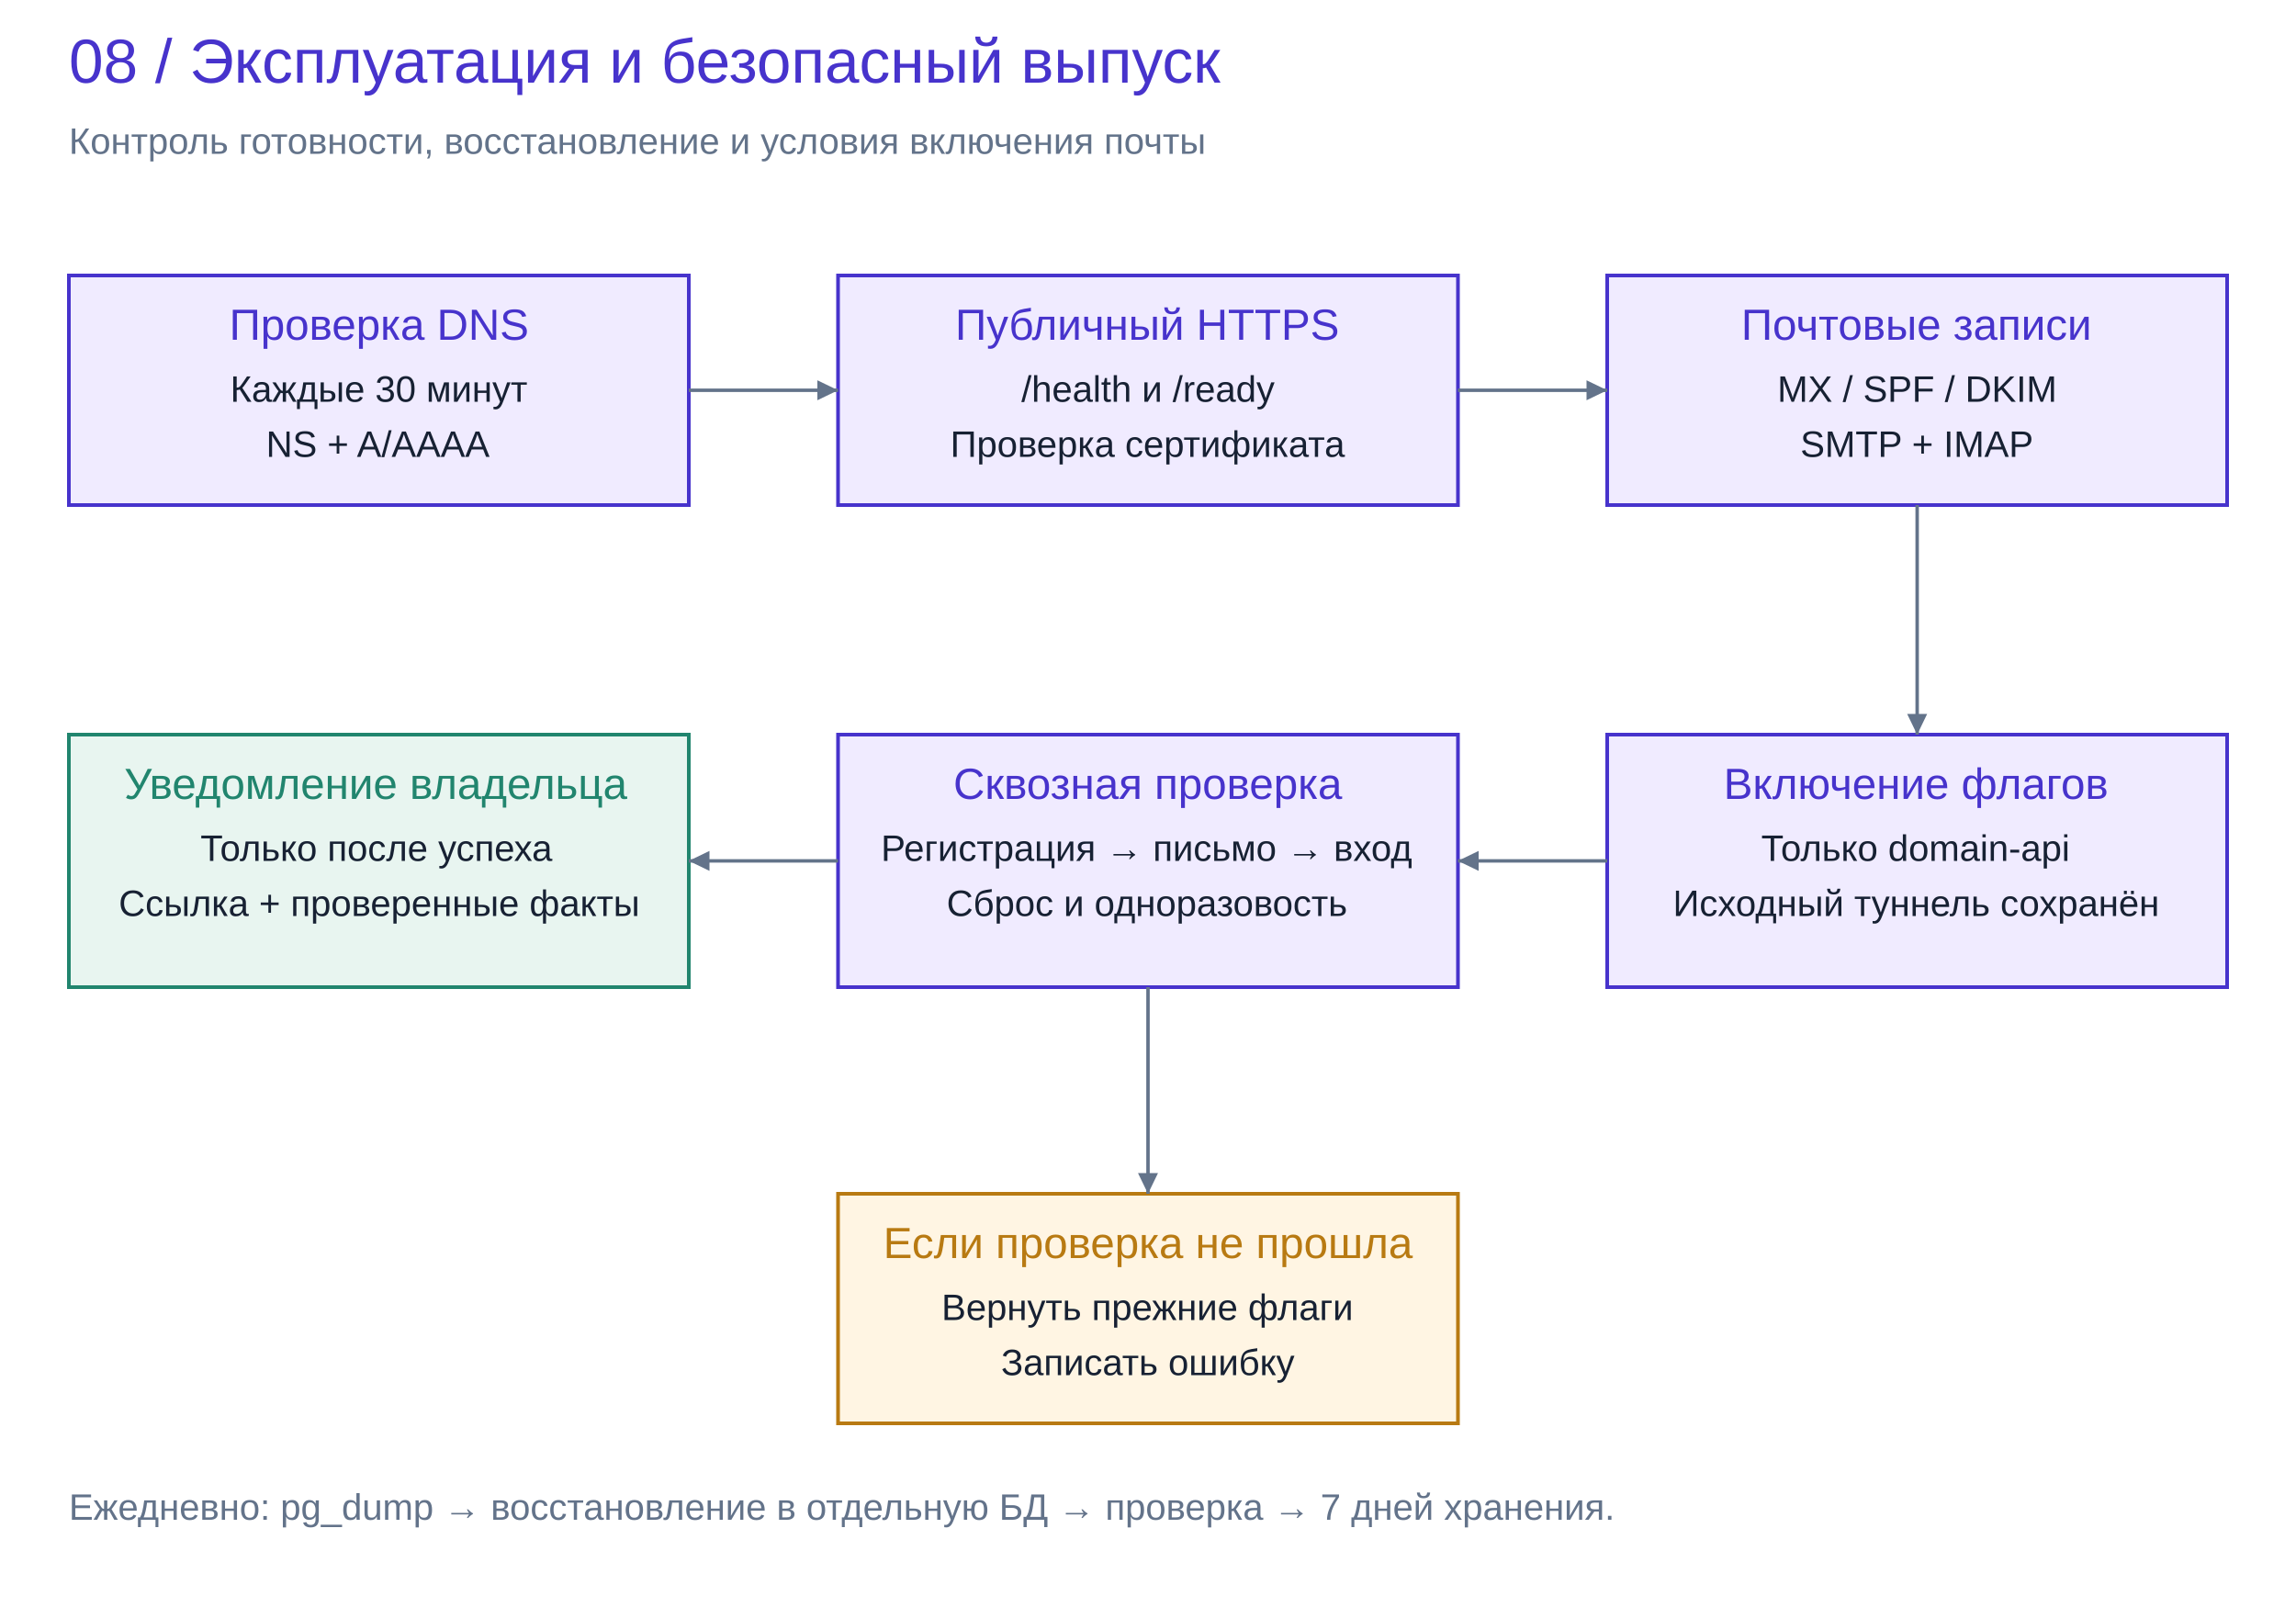
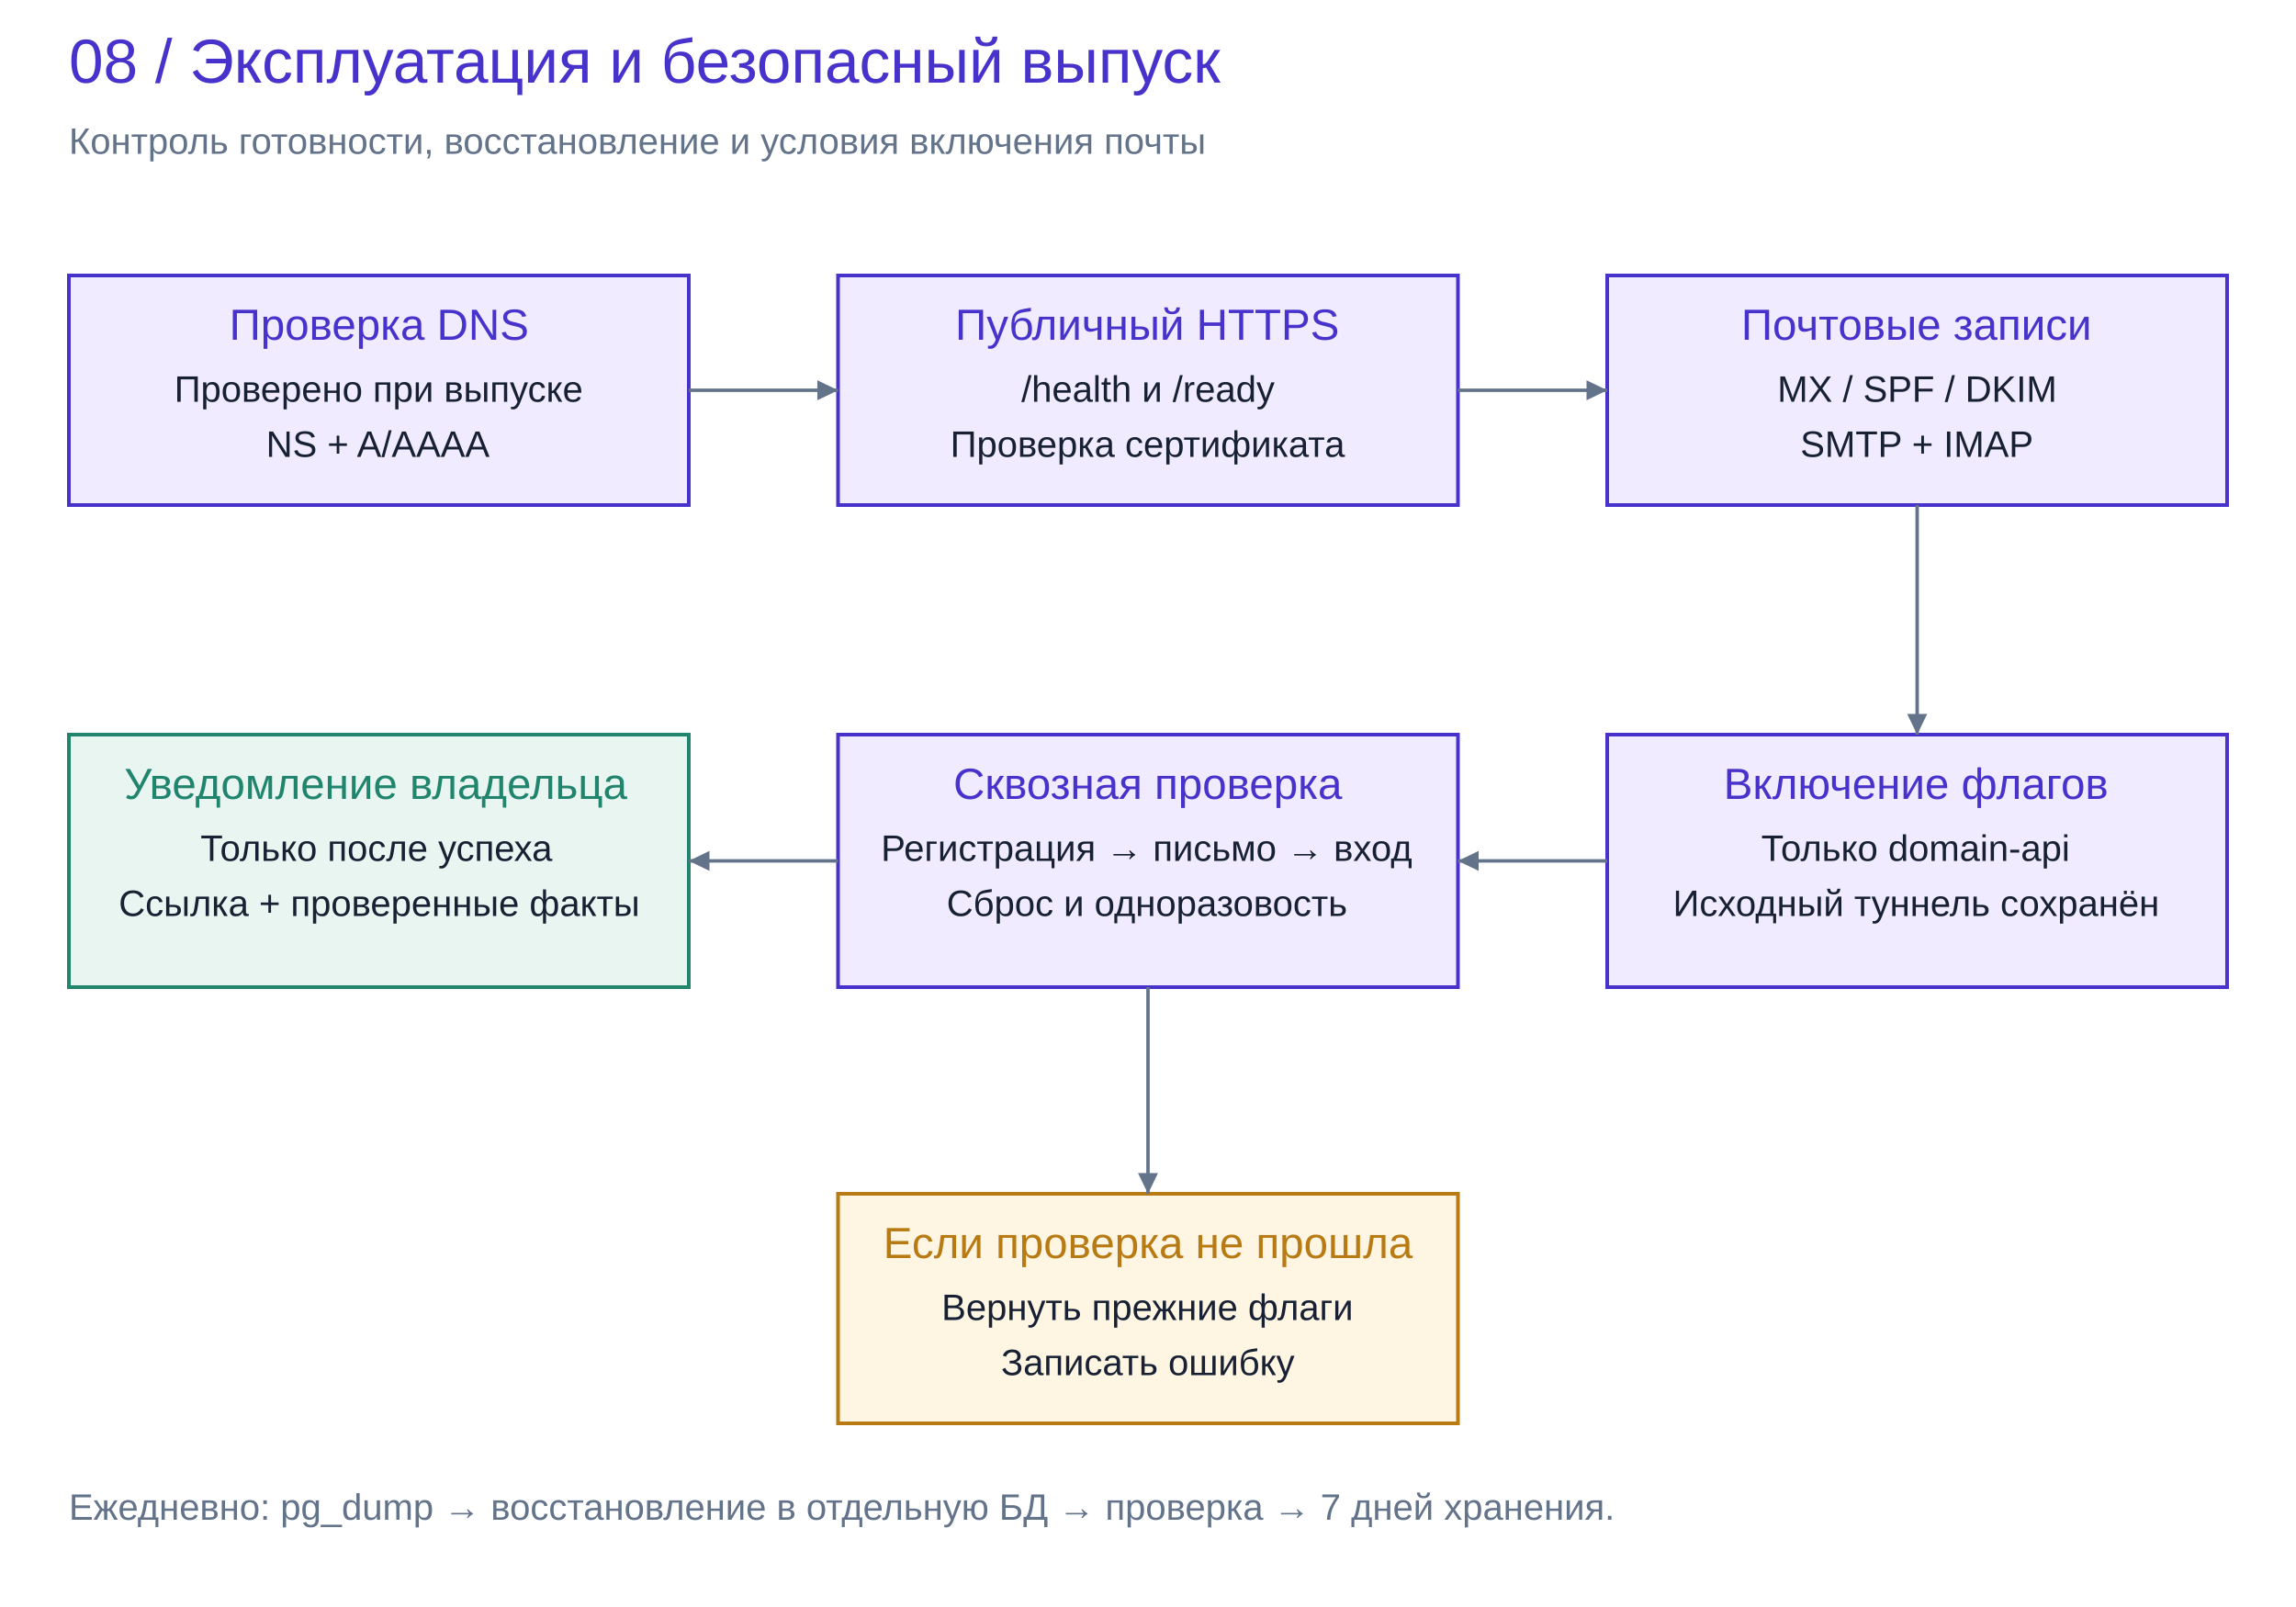
<svg xmlns="http://www.w3.org/2000/svg" width="1000" height="700" preserveAspectRatio="xMinYMin meet" viewBox="0 0 1000 700" version="1.0" fill-rule="evenodd">
  <clipPath id="clip">
    <rect x="0" y="0" width="1000" height="700" />
  </clipPath>
  <g id="group" transform="scale(1,-1) translate(0,-700)" style="clip-path: url(#clip)">
    <g transform="">
      <rect x="0" y="0" width="1000" height="700" style="stroke: none; stroke-linecap: butt; stroke-width: 1; fill: rgb(100%,100%,100%); fill-rule: evenodd;" />
      <text x="30" y="664" style="font-family: Arial, DejaVu Sans, sans-serif; font-size: 27px;fill: rgb(28%,20%,80%); stroke:none;" transform="translate(0,1328) scale(1,-1)">08 / Эксплуатация и безопасный выпуск</text>
      <text x="30" y="633" style="font-family: Arial, DejaVu Sans, sans-serif; font-size: 16px;fill: rgb(39%,45%,54%); stroke:none;" transform="translate(0,1266) scale(1,-1)">Контроль готовности, восстановление и условия включения почты</text>
      <rect x="30" y="480" width="270" height="100" rx="10" ry="0" style="stroke: rgb(28%,20%,80%); stroke-linecap: butt; stroke-width: 1.6; fill: rgb(94%,92%,100%); fill-rule: evenodd;" />
      <text x="99.854" y="552" style="font-family: Arial, DejaVu Sans, sans-serif; font-size: 19px;fill: rgb(28%,20%,80%); stroke:none;" transform="translate(0,1104) scale(1,-1)">Проверка DNS</text>
-       <text x="100.277" y="525" style="font-family: Arial, DejaVu Sans, sans-serif; font-size: 16px;fill: rgb(9%,13%,20%); stroke:none;" transform="translate(0,1050) scale(1,-1)">Каждые 30 минут</text>
+       <text x="75.91" y="525" style="font-family: Arial, DejaVu Sans, sans-serif; font-size: 16px;fill: rgb(9%,13%,20%); stroke:none;" transform="translate(0,1050) scale(1,-1)">Проверено при выпуске</text>
      <text x="115.867" y="501" style="font-family: Arial, DejaVu Sans, sans-serif; font-size: 16px;fill: rgb(9%,13%,20%); stroke:none;" transform="translate(0,1002) scale(1,-1)">NS + A/AAAA</text>
      <rect x="365" y="480" width="270" height="100" rx="10" ry="0" style="stroke: rgb(28%,20%,80%); stroke-linecap: butt; stroke-width: 1.6; fill: rgb(94%,92%,100%); fill-rule: evenodd;" />
      <text x="416.021" y="552" style="font-family: Arial, DejaVu Sans, sans-serif; font-size: 19px;fill: rgb(28%,20%,80%); stroke:none;" transform="translate(0,1104) scale(1,-1)">Публичный HTTPS</text>
      <text x="444.832" y="525" style="font-family: Arial, DejaVu Sans, sans-serif; font-size: 16px;fill: rgb(9%,13%,20%); stroke:none;" transform="translate(0,1050) scale(1,-1)">/health и /ready</text>
      <text x="413.887" y="501" style="font-family: Arial, DejaVu Sans, sans-serif; font-size: 16px;fill: rgb(9%,13%,20%); stroke:none;" transform="translate(0,1002) scale(1,-1)">Проверка сертификата</text>
      <rect x="700" y="480" width="270" height="100" rx="10" ry="0" style="stroke: rgb(28%,20%,80%); stroke-linecap: butt; stroke-width: 1.6; fill: rgb(94%,92%,100%); fill-rule: evenodd;" />
      <text x="758.36" y="552" style="font-family: Arial, DejaVu Sans, sans-serif; font-size: 19px;fill: rgb(28%,20%,80%); stroke:none;" transform="translate(0,1104) scale(1,-1)">Почтовые записи</text>
      <text x="774.105" y="525" style="font-family: Arial, DejaVu Sans, sans-serif; font-size: 16px;fill: rgb(9%,13%,20%); stroke:none;" transform="translate(0,1050) scale(1,-1)">MX / SPF / DKIM</text>
      <text x="784.102" y="501" style="font-family: Arial, DejaVu Sans, sans-serif; font-size: 16px;fill: rgb(9%,13%,20%); stroke:none;" transform="translate(0,1002) scale(1,-1)">SMTP + IMAP</text>
      <path d="M 300,530 L 365,530 Z" style="stroke: rgb(39%,45%,54%); stroke-linecap: butt; stroke-width: 1.5;" />
      <polygon points="365 530, 355.995 525.65, 355.995 534.35" style="stroke: none; stroke-linecap: butt; stroke-width: 1; fill: rgb(39%,45%,54%); fill-rule: evenodd;" />
      <path d="M 635,530 L 700,530 Z" style="stroke: rgb(39%,45%,54%); stroke-linecap: butt; stroke-width: 1.5;" />
      <polygon points="700 530, 690.995 525.65, 690.995 534.35" style="stroke: none; stroke-linecap: butt; stroke-width: 1; fill: rgb(39%,45%,54%); fill-rule: evenodd;" />
      <rect x="700" y="270" width="270" height="110" rx="10" ry="0" style="stroke: rgb(28%,20%,80%); stroke-linecap: butt; stroke-width: 1.6; fill: rgb(94%,92%,100%); fill-rule: evenodd;" />
      <text x="750.692" y="352" style="font-family: Arial, DejaVu Sans, sans-serif; font-size: 19px;fill: rgb(28%,20%,80%); stroke:none;" transform="translate(0,704) scale(1,-1)">Включение флагов</text>
      <text x="767.078" y="325" style="font-family: Arial, DejaVu Sans, sans-serif; font-size: 16px;fill: rgb(9%,13%,20%); stroke:none;" transform="translate(0,650) scale(1,-1)">Только domain-api</text>
      <text x="728.633" y="301" style="font-family: Arial, DejaVu Sans, sans-serif; font-size: 16px;fill: rgb(9%,13%,20%); stroke:none;" transform="translate(0,602) scale(1,-1)">Исходный туннель сохранён</text>
      <path d="M 835,480 L 835,380 Z" style="stroke: rgb(39%,45%,54%); stroke-linecap: butt; stroke-width: 1.5;" />
      <polygon points="835 380, 830.65 389.005, 839.35 389.005" style="stroke: none; stroke-linecap: butt; stroke-width: 1; fill: rgb(39%,45%,54%); fill-rule: evenodd;" />
      <rect x="365" y="270" width="270" height="110" rx="10" ry="0" style="stroke: rgb(28%,20%,80%); stroke-linecap: butt; stroke-width: 1.6; fill: rgb(94%,92%,100%); fill-rule: evenodd;" />
      <text x="415.219" y="352" style="font-family: Arial, DejaVu Sans, sans-serif; font-size: 19px;fill: rgb(28%,20%,80%); stroke:none;" transform="translate(0,704) scale(1,-1)">Сквозная проверка</text>
      <text x="383.707" y="325" style="font-family: Arial, DejaVu Sans, sans-serif; font-size: 16px;fill: rgb(9%,13%,20%); stroke:none;" transform="translate(0,650) scale(1,-1)">Регистрация → письмо → вход</text>
      <text x="412.297" y="301" style="font-family: Arial, DejaVu Sans, sans-serif; font-size: 16px;fill: rgb(9%,13%,20%); stroke:none;" transform="translate(0,602) scale(1,-1)">Сброс и одноразовость</text>
      <path d="M 700,325 L 635,325 Z" style="stroke: rgb(39%,45%,54%); stroke-linecap: butt; stroke-width: 1.5;" />
      <polygon points="635 325, 644.005 329.35, 644.005 320.65" style="stroke: none; stroke-linecap: butt; stroke-width: 1; fill: rgb(39%,45%,54%); fill-rule: evenodd;" />
      <rect x="30" y="270" width="270" height="110" rx="10" ry="0" style="stroke: rgb(13%,52%,43%); stroke-linecap: butt; stroke-width: 1.6; fill: rgb(91%,96%,94%); fill-rule: evenodd;" />
      <text x="54.057" y="352" style="font-family: Arial, DejaVu Sans, sans-serif; font-size: 19px;fill: rgb(13%,52%,43%); stroke:none;" transform="translate(0,704) scale(1,-1)">Уведомление владельца</text>
      <text x="87.305" y="325" style="font-family: Arial, DejaVu Sans, sans-serif; font-size: 16px;fill: rgb(9%,13%,20%); stroke:none;" transform="translate(0,650) scale(1,-1)">Только после успеха</text>
      <text x="51.707" y="301" style="font-family: Arial, DejaVu Sans, sans-serif; font-size: 16px;fill: rgb(9%,13%,20%); stroke:none;" transform="translate(0,602) scale(1,-1)">Ссылка + проверенные факты</text>
      <path d="M 365,325 L 300,325 Z" style="stroke: rgb(39%,45%,54%); stroke-linecap: butt; stroke-width: 1.5;" />
      <polygon points="300 325, 309.005 329.35, 309.005 320.65" style="stroke: none; stroke-linecap: butt; stroke-width: 1; fill: rgb(39%,45%,54%); fill-rule: evenodd;" />
      <rect x="365" y="80" width="270" height="100" rx="10" ry="0" style="stroke: rgb(72%,48%,7%); stroke-linecap: butt; stroke-width: 1.6; fill: rgb(100%,96%,89%); fill-rule: evenodd;" />
      <text x="384.692" y="152" style="font-family: Arial, DejaVu Sans, sans-serif; font-size: 19px;fill: rgb(72%,48%,7%); stroke:none;" transform="translate(0,304) scale(1,-1)">Если проверка не прошла</text>
      <text x="410.066" y="125" style="font-family: Arial, DejaVu Sans, sans-serif; font-size: 16px;fill: rgb(9%,13%,20%); stroke:none;" transform="translate(0,250) scale(1,-1)">Вернуть прежние флаги</text>
      <text x="435.996" y="101" style="font-family: Arial, DejaVu Sans, sans-serif; font-size: 16px;fill: rgb(9%,13%,20%); stroke:none;" transform="translate(0,202) scale(1,-1)">Записать ошибку</text>
      <path d="M 500,270 L 500,180 Z" style="stroke: rgb(39%,45%,54%); stroke-linecap: butt; stroke-width: 1.5;" />
      <polygon points="500 180, 495.65 189.005, 504.35 189.005" style="stroke: none; stroke-linecap: butt; stroke-width: 1; fill: rgb(39%,45%,54%); fill-rule: evenodd;" />
      <text x="30" y="38" style="font-family: Arial, DejaVu Sans, sans-serif; font-size: 16px;fill: rgb(39%,45%,54%); stroke:none;" transform="translate(0,76) scale(1,-1)">Ежедневно: pg_dump → восстановление в отдельную БД → проверка → 7 дней хранения.</text>
    </g>
  </g>
</svg>
